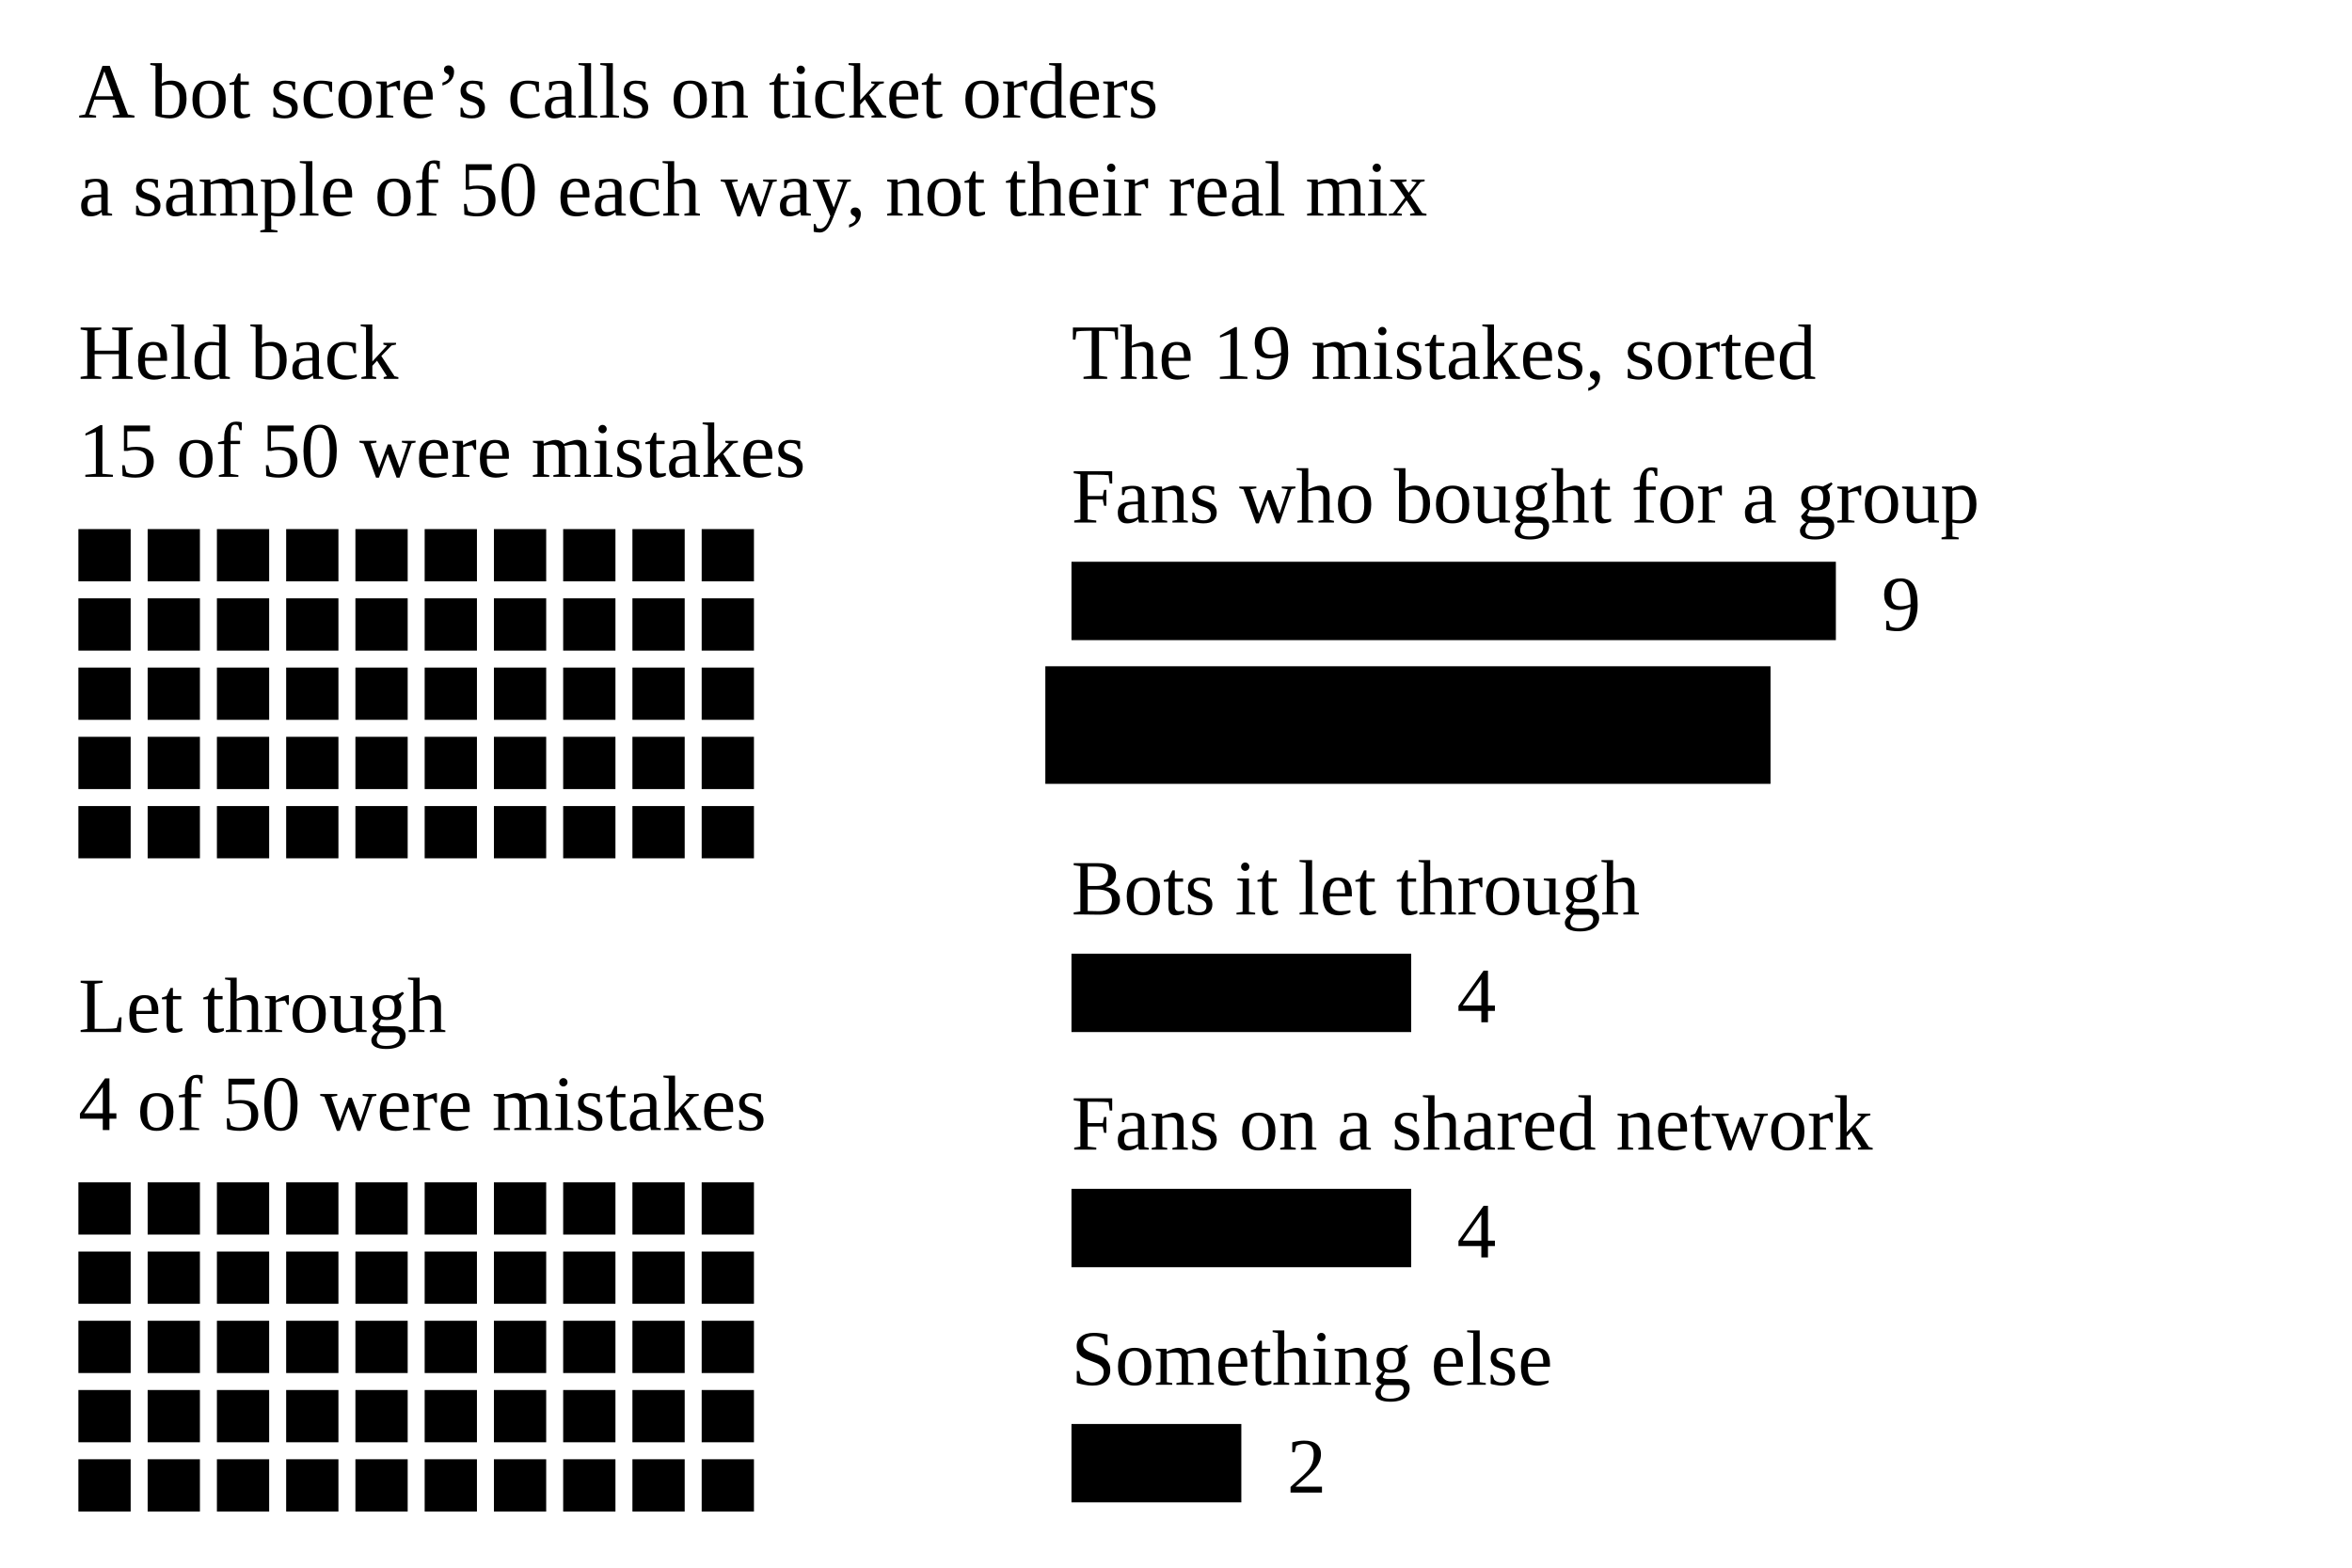
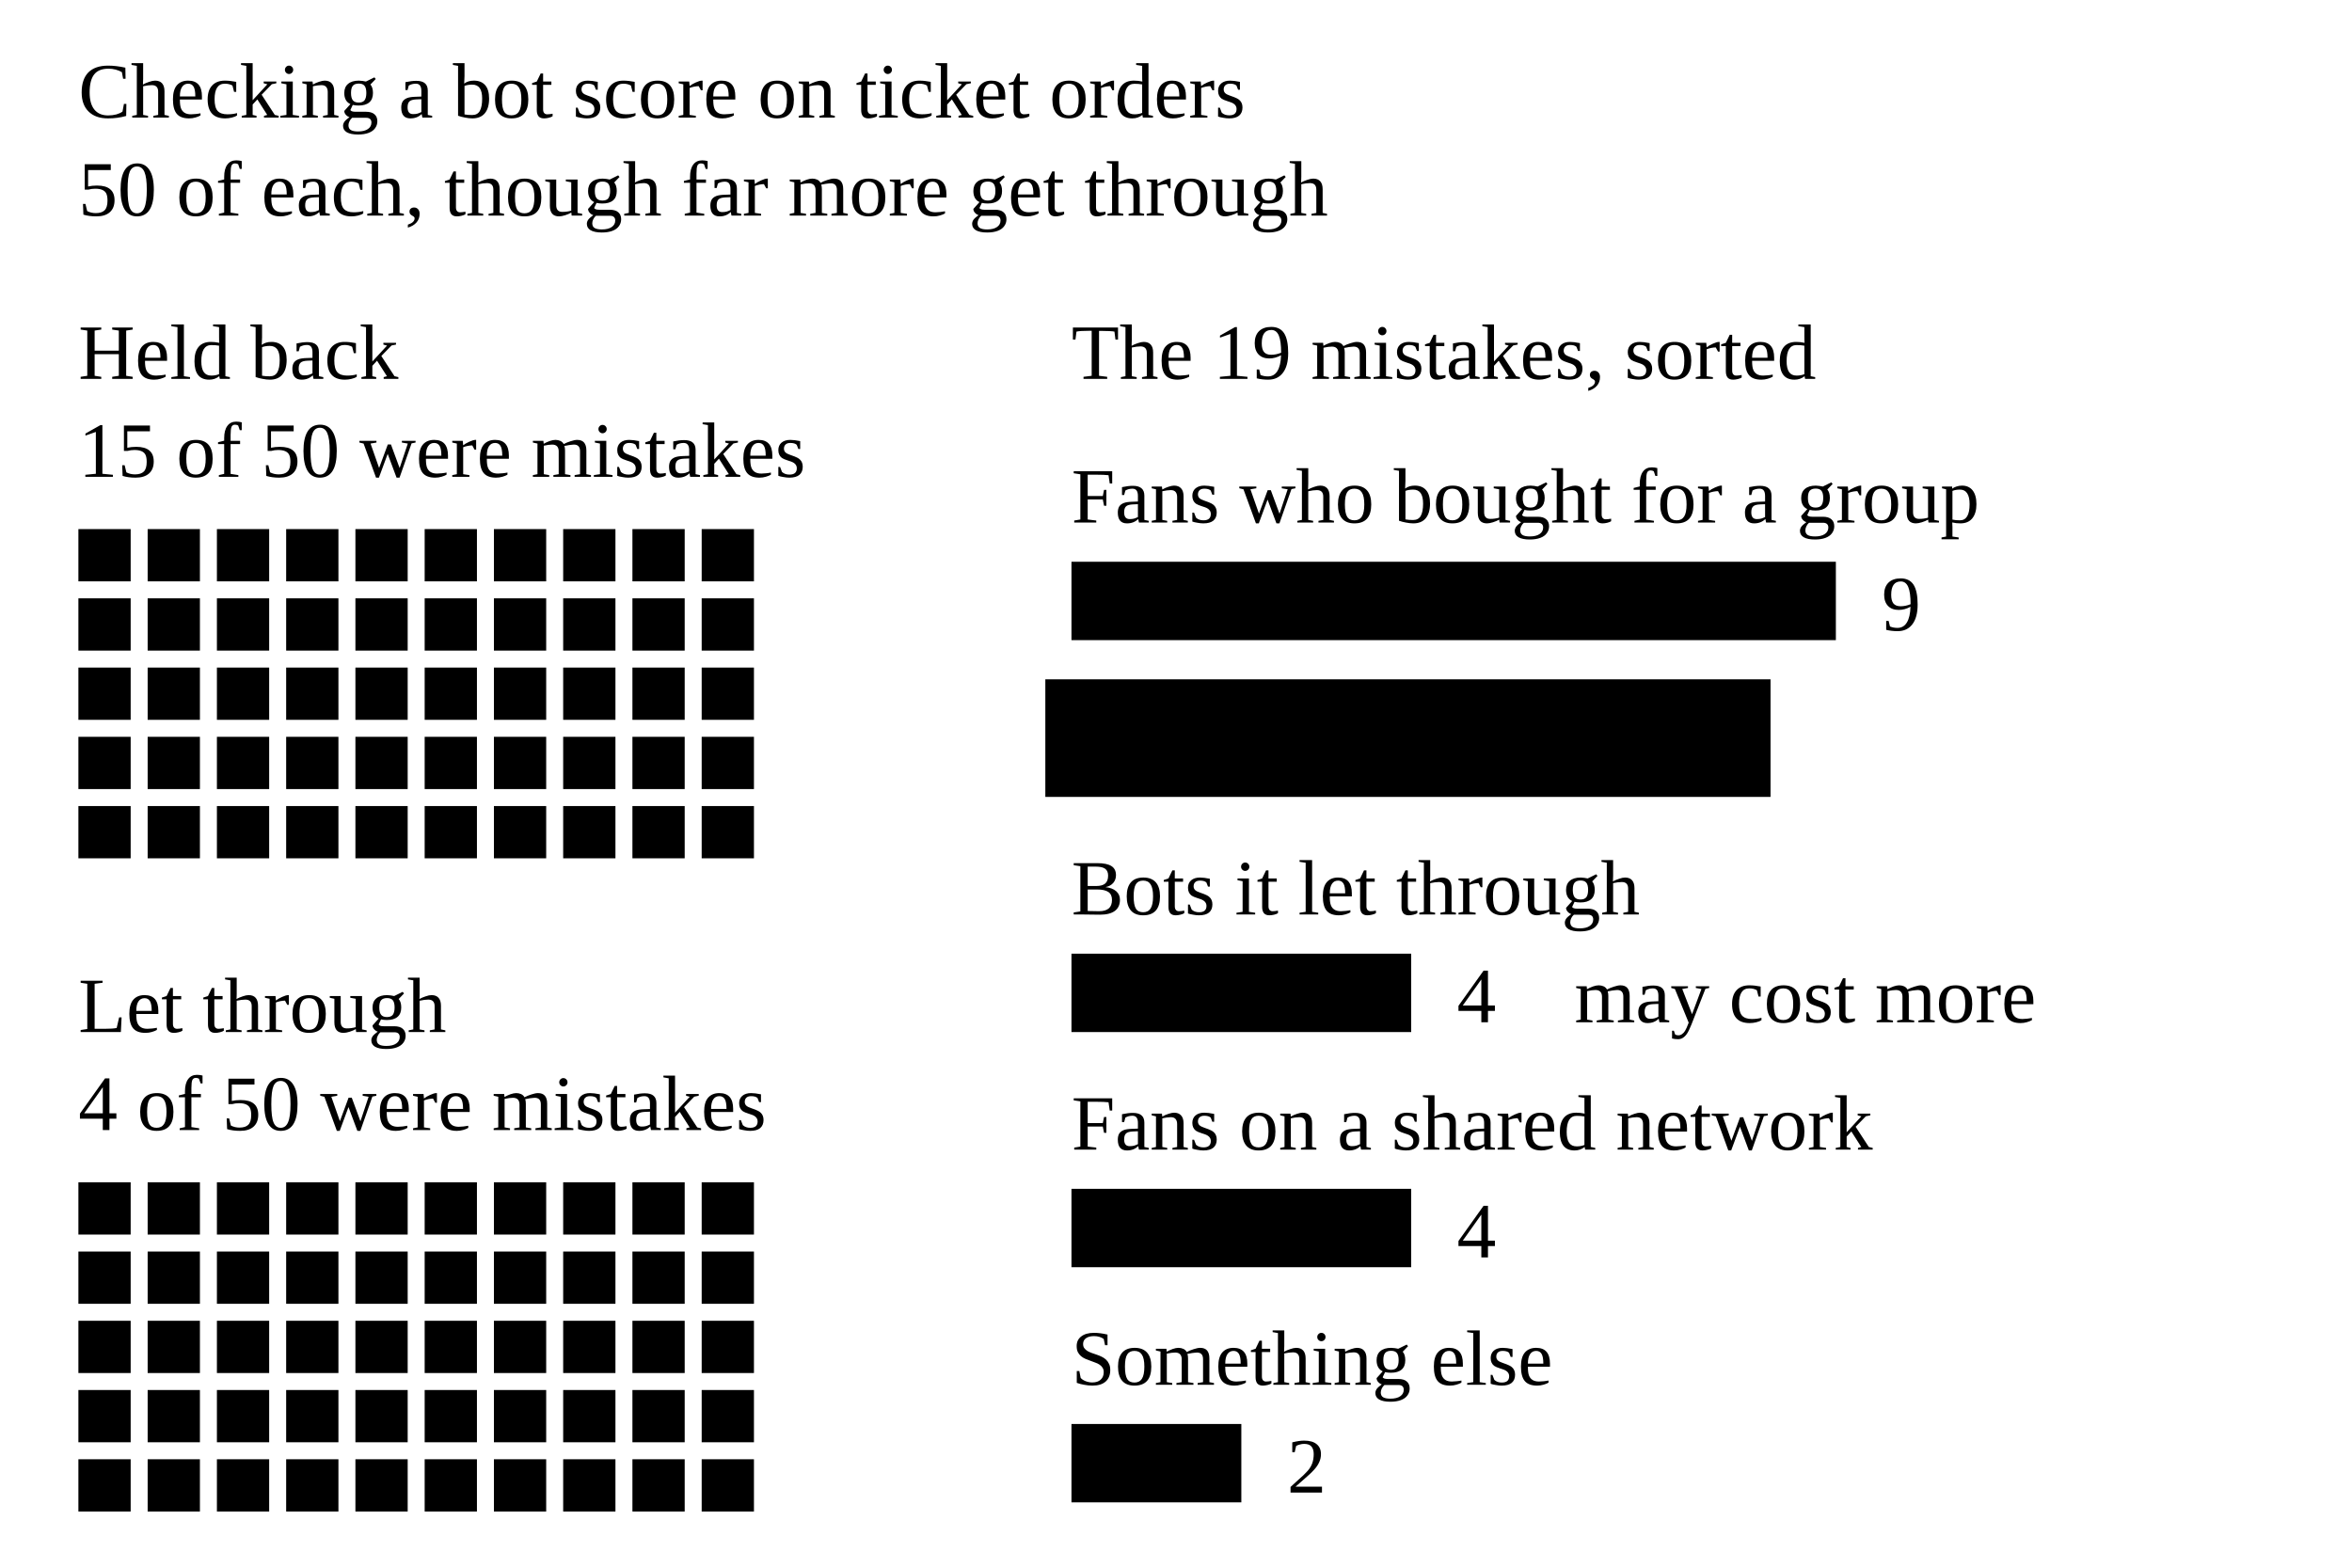
<svg xmlns="http://www.w3.org/2000/svg" class="fig" viewBox="0 0 360 240" role="img" aria-labelledby="fig-err-title fig-err-desc">
-   <text class="fig-label" x="12" y="18">A bot score’s calls on ticket orders</text>
-   <text class="fig-note" x="12" y="33">a sample of 50 each way, not their real mix</text>
+   <text class="fig-label" x="12" y="18">Checking a bot score on ticket orders</text>
+   <text class="fig-note" x="12" y="33">50 of each, though far more get through</text>
  <text class="fig-label" x="12" y="58">Held back</text>
  <text class="fig-note" x="12" y="73">15 of 50 were mistakes</text>
  <text class="fig-label" x="12" y="158">Let through</text>
  <text class="fig-note" x="12" y="173">4 of 50 were mistakes</text>
  <g class="fig-cell">
    <rect x="12.0" y="81.0" width="8" height="8" />
    <rect x="22.6" y="81.0" width="8" height="8" />
    <rect x="33.2" y="81.0" width="8" height="8" />
    <rect x="43.8" y="81.0" width="8" height="8" />
    <rect x="54.4" y="81.0" width="8" height="8" />
    <rect x="65.0" y="81.0" width="8" height="8" />
    <rect x="75.6" y="81.0" width="8" height="8" />
    <rect x="86.2" y="81.0" width="8" height="8" />
    <rect x="96.8" y="81.0" width="8" height="8" />
    <rect x="107.4" y="81.0" width="8" height="8" />
    <rect x="12.0" y="91.6" width="8" height="8" />
    <rect x="22.6" y="91.6" width="8" height="8" />
    <rect x="33.2" y="91.6" width="8" height="8" />
    <rect x="43.8" y="91.6" width="8" height="8" />
    <rect x="54.4" y="91.6" width="8" height="8" />
    <rect x="65.0" y="91.6" width="8" height="8" />
    <rect x="75.6" y="91.6" width="8" height="8" />
    <rect x="86.2" y="91.6" width="8" height="8" />
    <rect x="96.8" y="91.6" width="8" height="8" />
    <rect x="107.4" y="91.6" width="8" height="8" />
    <rect x="12.0" y="102.2" width="8" height="8" />
    <rect x="22.6" y="102.2" width="8" height="8" />
    <rect x="33.2" y="102.2" width="8" height="8" />
    <rect x="43.8" y="102.2" width="8" height="8" />
    <rect x="54.4" y="102.2" width="8" height="8" />
    <rect x="65.0" y="102.2" width="8" height="8" />
    <rect x="75.6" y="102.2" width="8" height="8" />
    <rect x="86.2" y="102.2" width="8" height="8" />
    <rect x="96.8" y="102.2" width="8" height="8" />
    <rect x="107.4" y="102.2" width="8" height="8" />
    <rect x="12.0" y="112.8" width="8" height="8" />
    <rect x="22.6" y="112.8" width="8" height="8" />
    <rect x="33.2" y="112.8" width="8" height="8" />
    <rect x="43.8" y="112.8" width="8" height="8" />
    <rect x="54.4" y="112.8" width="8" height="8" />
    <rect x="12.0" y="181.0" width="8" height="8" />
    <rect x="22.6" y="181.0" width="8" height="8" />
    <rect x="33.2" y="181.0" width="8" height="8" />
    <rect x="43.8" y="181.0" width="8" height="8" />
    <rect x="54.4" y="181.0" width="8" height="8" />
    <rect x="65.0" y="181.0" width="8" height="8" />
    <rect x="75.6" y="181.0" width="8" height="8" />
    <rect x="86.2" y="181.0" width="8" height="8" />
    <rect x="96.8" y="181.0" width="8" height="8" />
    <rect x="107.4" y="181.0" width="8" height="8" />
    <rect x="12.0" y="191.6" width="8" height="8" />
    <rect x="22.6" y="191.6" width="8" height="8" />
    <rect x="33.2" y="191.6" width="8" height="8" />
    <rect x="43.8" y="191.6" width="8" height="8" />
    <rect x="54.4" y="191.6" width="8" height="8" />
    <rect x="65.0" y="191.6" width="8" height="8" />
    <rect x="75.6" y="191.6" width="8" height="8" />
    <rect x="86.2" y="191.6" width="8" height="8" />
    <rect x="96.8" y="191.6" width="8" height="8" />
    <rect x="107.4" y="191.6" width="8" height="8" />
    <rect x="12.0" y="202.2" width="8" height="8" />
    <rect x="22.6" y="202.2" width="8" height="8" />
    <rect x="33.2" y="202.2" width="8" height="8" />
    <rect x="43.8" y="202.2" width="8" height="8" />
    <rect x="54.4" y="202.2" width="8" height="8" />
    <rect x="65.0" y="202.2" width="8" height="8" />
    <rect x="75.6" y="202.2" width="8" height="8" />
    <rect x="86.2" y="202.2" width="8" height="8" />
    <rect x="96.8" y="202.2" width="8" height="8" />
    <rect x="107.4" y="202.2" width="8" height="8" />
    <rect x="12.0" y="212.8" width="8" height="8" />
    <rect x="22.6" y="212.8" width="8" height="8" />
    <rect x="33.2" y="212.8" width="8" height="8" />
    <rect x="43.8" y="212.8" width="8" height="8" />
    <rect x="54.4" y="212.8" width="8" height="8" />
    <rect x="65.0" y="212.8" width="8" height="8" />
    <rect x="75.6" y="212.8" width="8" height="8" />
    <rect x="86.2" y="212.8" width="8" height="8" />
    <rect x="96.8" y="212.8" width="8" height="8" />
    <rect x="107.4" y="212.8" width="8" height="8" />
    <rect x="12.0" y="223.4" width="8" height="8" />
    <rect x="22.6" y="223.4" width="8" height="8" />
    <rect x="33.2" y="223.4" width="8" height="8" />
    <rect x="43.8" y="223.4" width="8" height="8" />
    <rect x="54.4" y="223.4" width="8" height="8" />
    <rect x="65.0" y="223.4" width="8" height="8" />
  </g>
  <g class="fig-loss">
    <rect x="65.0" y="112.8" width="8" height="8" />
    <rect x="75.6" y="112.8" width="8" height="8" />
    <rect x="86.2" y="112.8" width="8" height="8" />
    <rect x="96.8" y="112.8" width="8" height="8" />
    <rect x="107.4" y="112.8" width="8" height="8" />
    <rect x="12.0" y="123.4" width="8" height="8" />
    <rect x="22.6" y="123.4" width="8" height="8" />
    <rect x="33.2" y="123.4" width="8" height="8" />
    <rect x="43.8" y="123.4" width="8" height="8" />
    <rect x="54.4" y="123.4" width="8" height="8" />
    <rect x="65.0" y="123.4" width="8" height="8" />
    <rect x="75.6" y="123.4" width="8" height="8" />
    <rect x="86.2" y="123.4" width="8" height="8" />
    <rect x="96.8" y="123.4" width="8" height="8" />
    <rect x="107.4" y="123.4" width="8" height="8" />
    <rect x="75.6" y="223.4" width="8" height="8" />
    <rect x="86.2" y="223.4" width="8" height="8" />
    <rect x="96.8" y="223.4" width="8" height="8" />
    <rect x="107.4" y="223.4" width="8" height="8" />
  </g>
  <text class="fig-label" x="164" y="58">The 19 mistakes, sorted</text>
  <text class="fig-item" x="164" y="80">Fans who bought for a group</text>
  <rect class="fig-loss" x="164" y="86" width="117" height="12" />
  <text class="fig-label" x="288" y="96.5">9</text>
-   <rect class="fig-mark" x="160" y="102" width="111" height="18" />
-   <text class="fig-label fig-on-mark" x="164" y="115">Test for this first</text>
+   <rect class="fig-mark" x="160" y="104" width="111" height="18" />
+   <text class="fig-label fig-on-mark" x="164" y="117">Test for this first</text>
  <text class="fig-item" x="164" y="140">Bots it let through</text>
  <rect class="fig-loss" x="164" y="146" width="52" height="12" />
  <text class="fig-label" x="223" y="156.5">4</text>
+   <text class="fig-note" x="241" y="156.5">may cost more</text>
  <text class="fig-item" x="164" y="176">Fans on a shared network</text>
  <rect class="fig-loss" x="164" y="182" width="52" height="12" />
  <text class="fig-label" x="223" y="192.5">4</text>
  <text class="fig-item" x="164" y="212">Something else</text>
  <rect class="fig-loss" x="164" y="218" width="26" height="12" />
  <text class="fig-label" x="197" y="228.5">2</text>
</svg>
